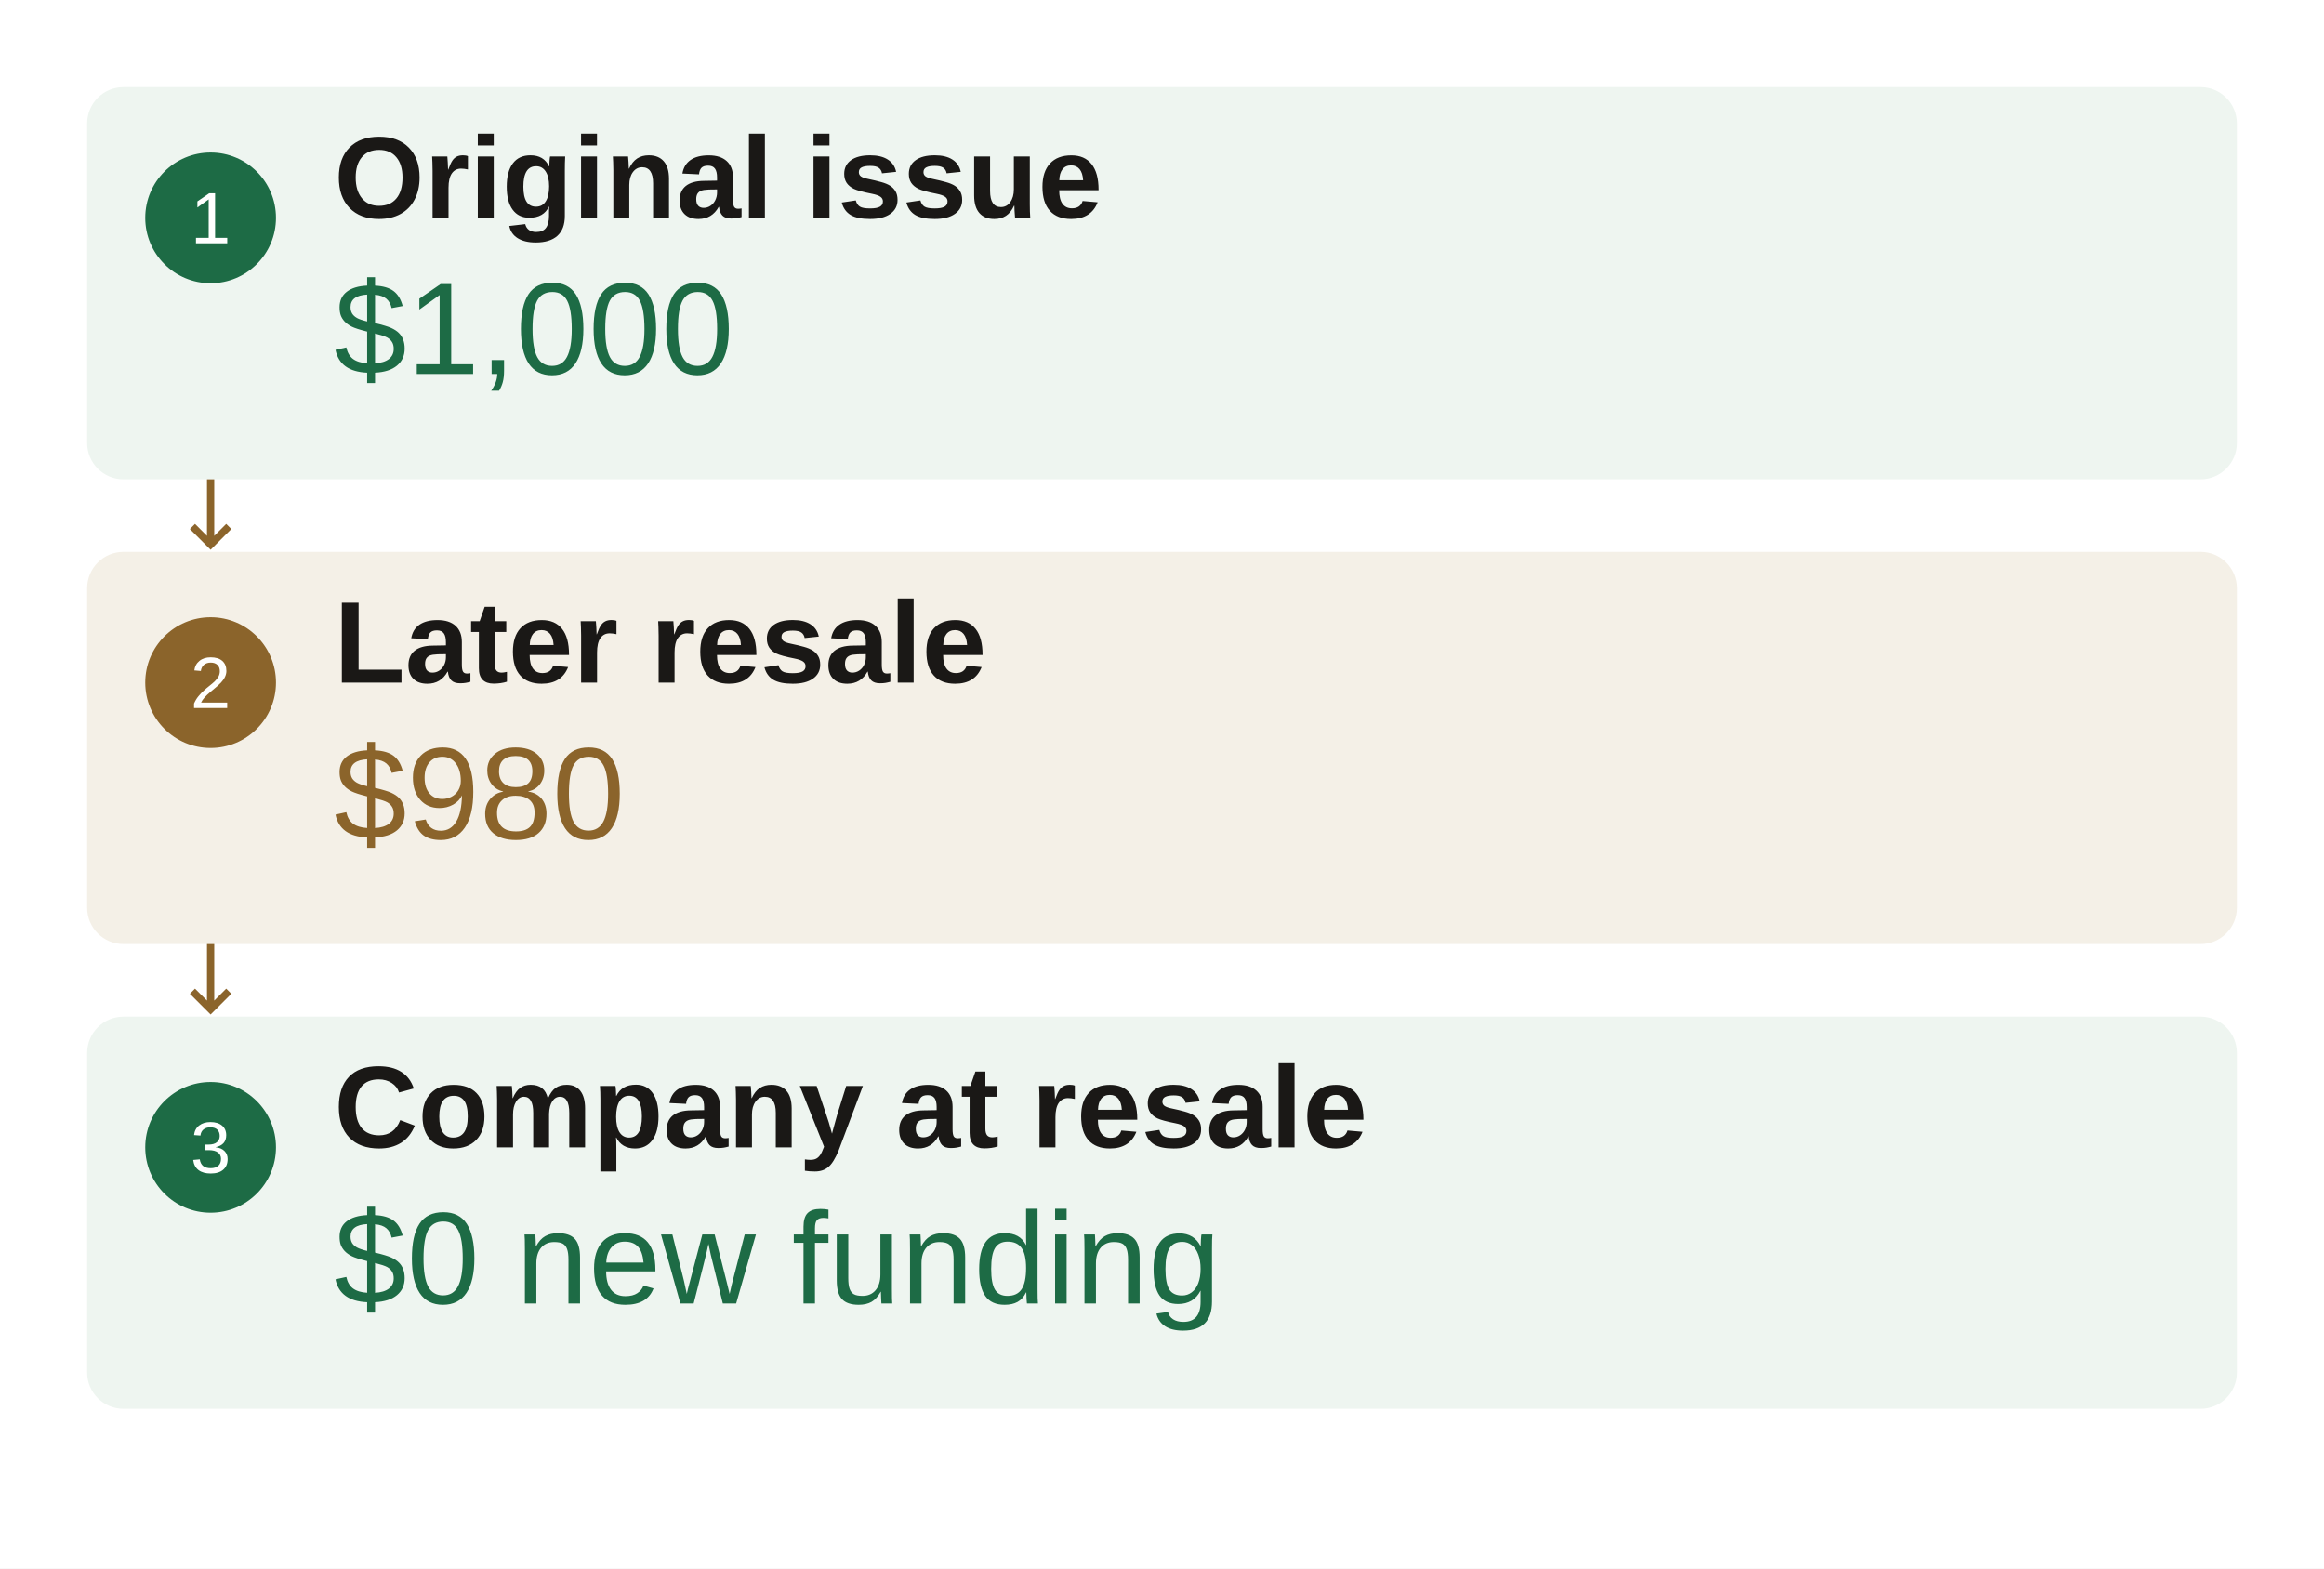
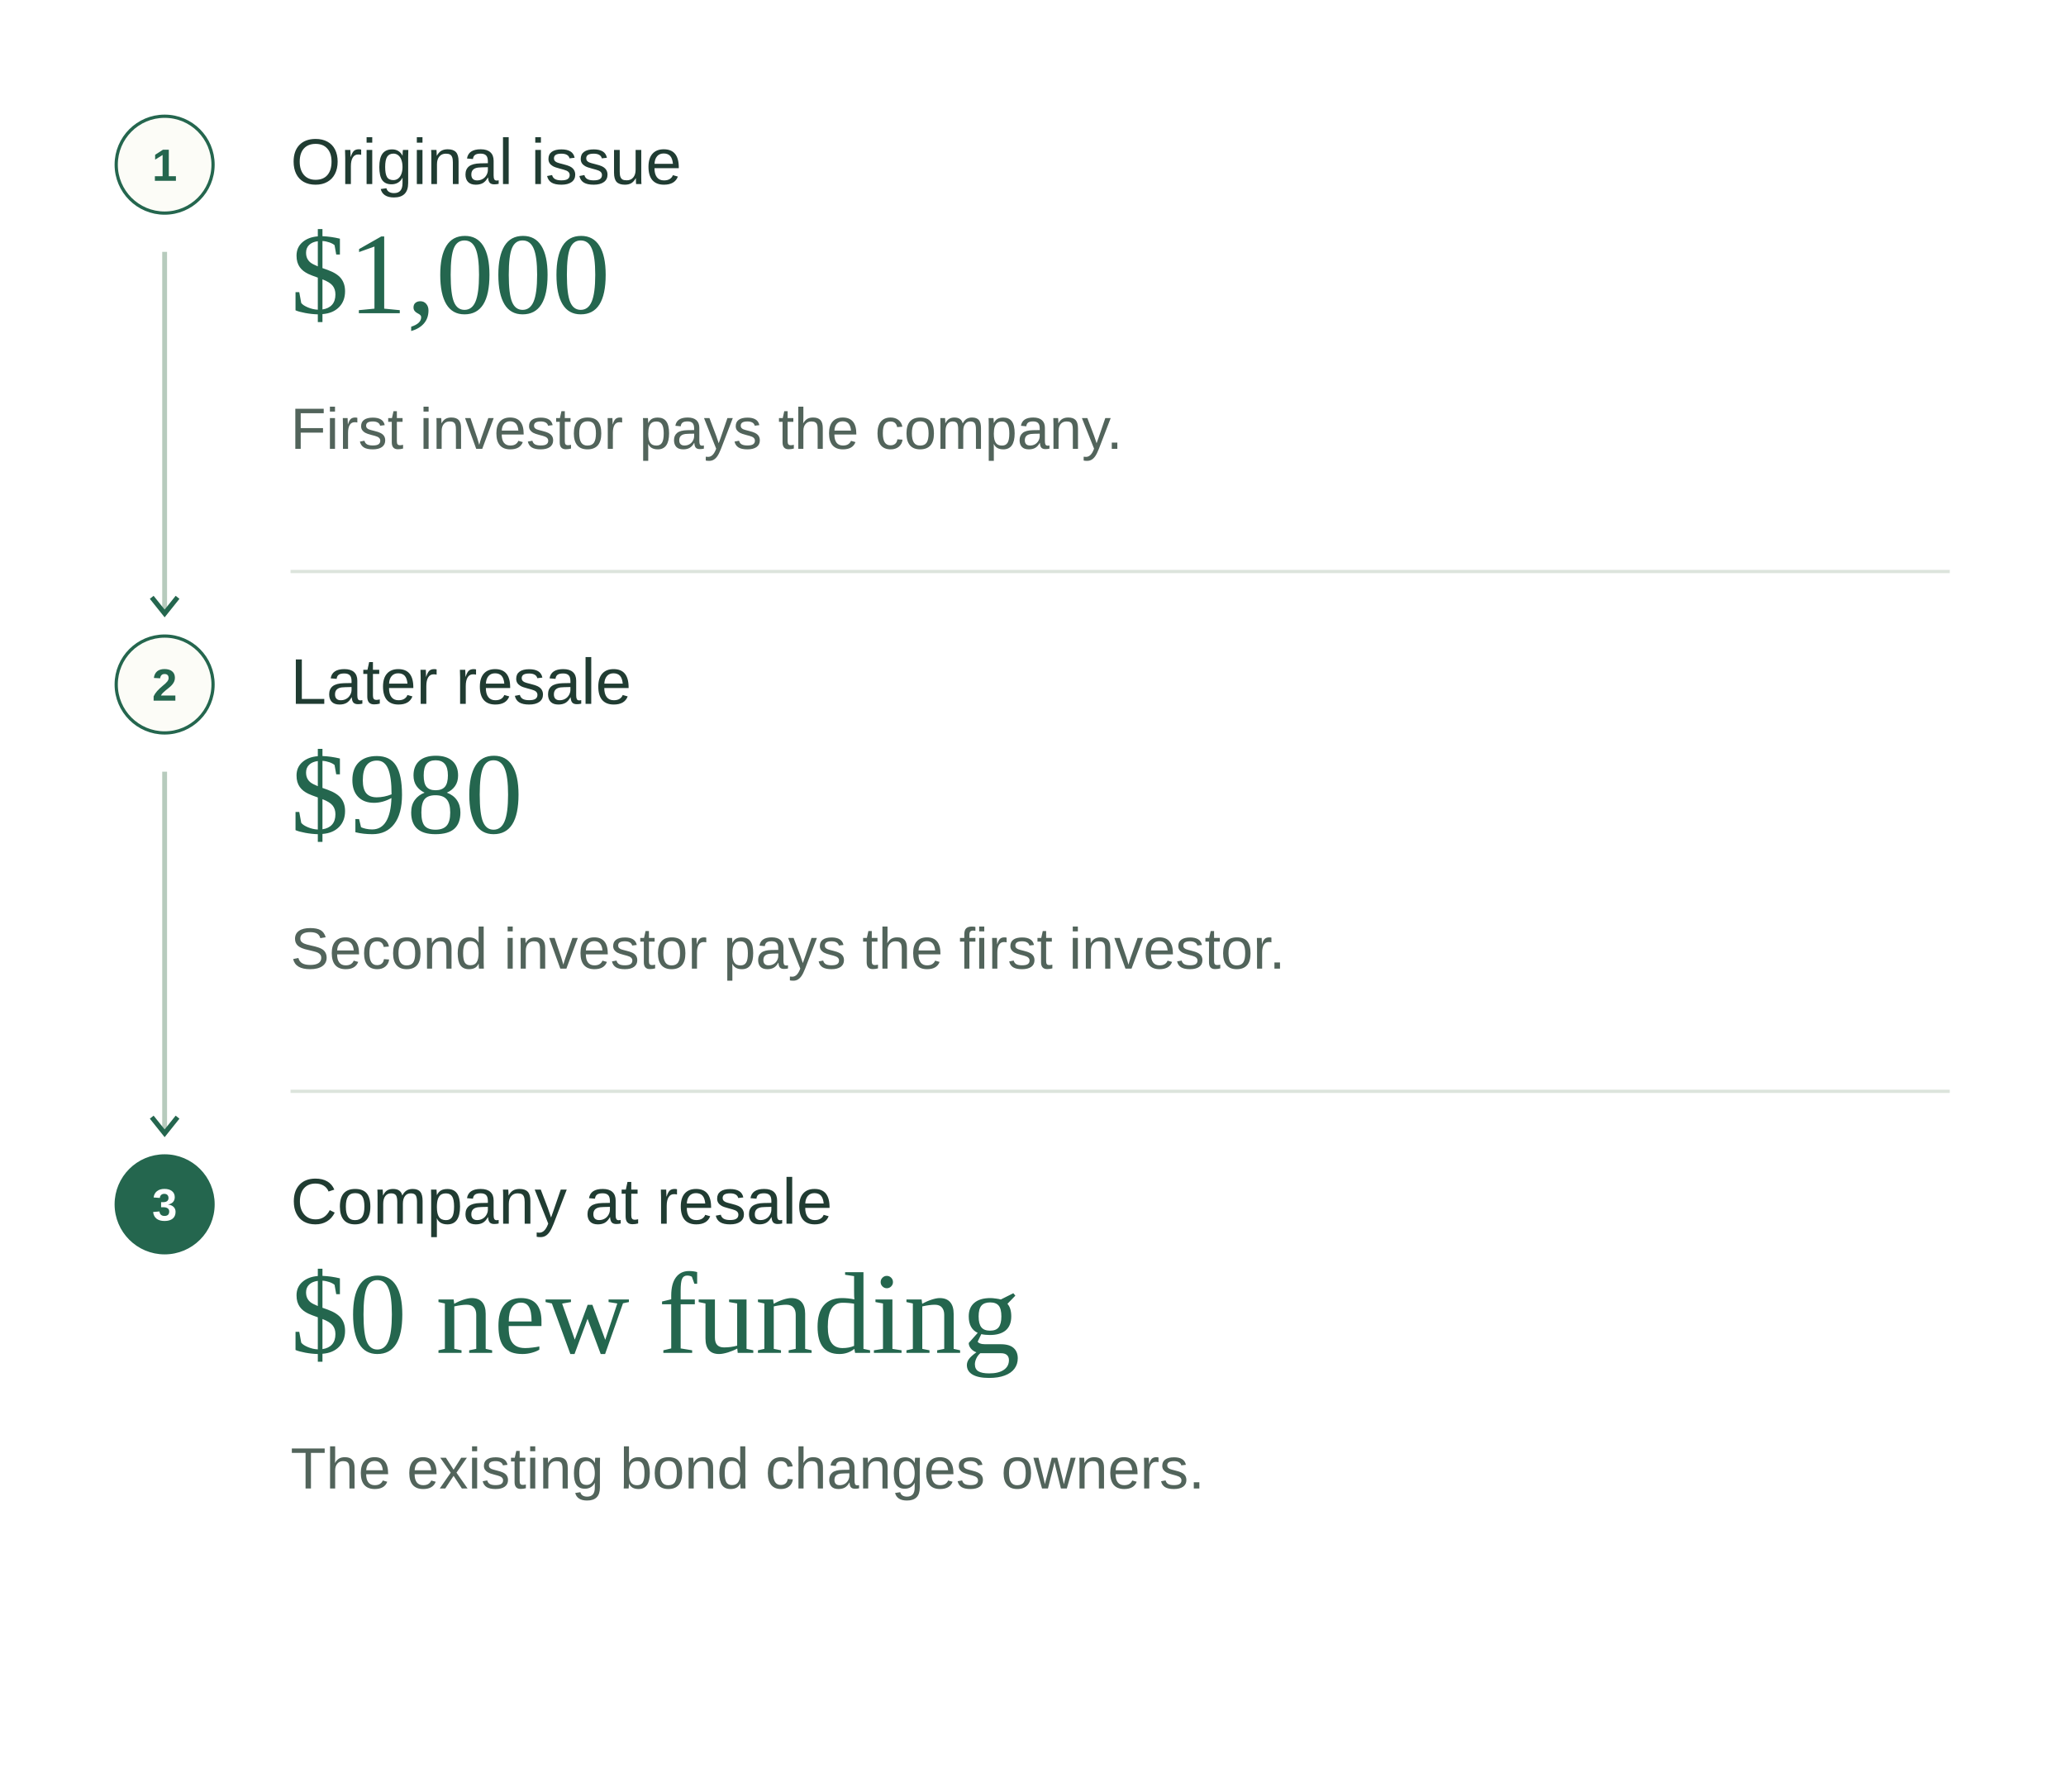
- <svg xmlns="http://www.w3.org/2000/svg" width="640" height="432" viewBox="0 0 640 432" role="img" aria-labelledby="title description">
-   <rect width="640" height="432" fill="#fff" />
-   <g font-family="Arial, Helvetica, sans-serif" fill="#1a1816">
-     <g>
-       <rect x="24" y="24" width="592" height="108" rx="10" fill="#eef5f0" />
-       <path d="M58 132v18m-5-5 5 5 5-5" fill="none" stroke="#8b642b" stroke-width="2" />
-       <circle cx="58" cy="60" r="18" fill="#1d6b45" />
-       <text x="58" y="67" font-size="20" text-anchor="middle" fill="#fff">1</text>
-       <text x="92" y="60" font-size="32" font-weight="600">Original issue</text>
-       <text x="92" y="103" font-size="36" fill="#1d6b45">$1,000</text>
+ <svg xmlns="http://www.w3.org/2000/svg" width="640" height="555" viewBox="0 0 640 555" data-layout="flow" role="img" aria-labelledby="title description">
+   <rect width="640" height="555" fill="#fff" />
+   <g font-family="Arial, Helvetica, sans-serif">
+     <g data-row="0">
+       <path d="M51 78V190" stroke="#b7cbbd" stroke-width="1.5" />
+       <path d="m47 185 4 5 4-5" fill="none" stroke="#24664e" stroke-width="1.5" />
+       <circle cx="51" cy="51" r="15" fill="#fcfcf7" stroke="#24664e" />
+       <text x="51" y="56" font-size="14" font-weight="600" fill="#24664e" text-anchor="middle">
+         <tspan x="51" dy="0">1</tspan>
+       </text>
+       <text x="90" y="57" font-size="20" font-weight="500" fill="#203c32" text-anchor="start">
+         <tspan x="90" dy="0">Original issue</tspan>
+       </text>
+       <text x="90" y="97" font-size="36" font-weight="400" fill="#24664e" text-anchor="start" font-family="Georgia, Times New Roman, serif">
+         <tspan x="90" dy="0">$1,000</tspan>
+       </text>
+       <text x="90" y="139" font-size="18" font-weight="400" fill="#52645b" text-anchor="start">
+         <tspan x="90" dy="0">First investor pays the company.</tspan>
+       </text>
+       <path d="M90 177H604" stroke="#dce4dc" />
    </g>
-     <g>
-       <rect x="24" y="152" width="592" height="108" rx="10" fill="#f4f0e7" />
-       <path d="M58 260v18m-5-5 5 5 5-5" fill="none" stroke="#8b642b" stroke-width="2" />
-       <circle cx="58" cy="188" r="18" fill="#8b642b" />
-       <text x="58" y="195" font-size="20" text-anchor="middle" fill="#fff">2</text>
-       <text x="92" y="188" font-size="32" font-weight="600">Later resale</text>
-       <text x="92" y="231" font-size="36" fill="#8b642b">$980</text>
+     <g data-row="1">
+       <path d="M51 239V351" stroke="#b7cbbd" stroke-width="1.5" />
+       <path d="m47 346 4 5 4-5" fill="none" stroke="#24664e" stroke-width="1.5" />
+       <circle cx="51" cy="212" r="15" fill="#fcfcf7" stroke="#24664e" />
+       <text x="51" y="217" font-size="14" font-weight="600" fill="#24664e" text-anchor="middle">
+         <tspan x="51" dy="0">2</tspan>
+       </text>
+       <text x="90" y="218" font-size="20" font-weight="500" fill="#203c32" text-anchor="start">
+         <tspan x="90" dy="0">Later resale</tspan>
+       </text>
+       <text x="90" y="258" font-size="36" font-weight="400" fill="#24664e" text-anchor="start" font-family="Georgia, Times New Roman, serif">
+         <tspan x="90" dy="0">$980</tspan>
+       </text>
+       <text x="90" y="300" font-size="18" font-weight="400" fill="#52645b" text-anchor="start">
+         <tspan x="90" dy="0">Second investor pays the first investor.</tspan>
+       </text>
+       <path d="M90 338H604" stroke="#dce4dc" />
    </g>
-     <g>
-       <rect x="24" y="280" width="592" height="108" rx="10" fill="#eef5f0" />
-       <circle cx="58" cy="316" r="18" fill="#1d6b45" />
-       <text x="58" y="323" font-size="20" text-anchor="middle" fill="#fff">3</text>
-       <text x="92" y="316" font-size="32" font-weight="600">Company at resale</text>
-       <text x="92" y="359" font-size="36" fill="#1d6b45">$0 new funding</text>
+     <g data-row="2">
+       <circle cx="51" cy="373" r="15" fill="#24664e" stroke="#24664e" />
+       <text x="51" y="378" font-size="14" font-weight="600" fill="#fff" text-anchor="middle">
+         <tspan x="51" dy="0">3</tspan>
+       </text>
+       <text x="90" y="379" font-size="20" font-weight="500" fill="#203c32" text-anchor="start">
+         <tspan x="90" dy="0">Company at resale</tspan>
+       </text>
+       <text x="90" y="419" font-size="36" font-weight="400" fill="#24664e" text-anchor="start" font-family="Georgia, Times New Roman, serif">
+         <tspan x="90" dy="0">$0 new funding</tspan>
+       </text>
+       <text x="90" y="461" font-size="18" font-weight="400" fill="#52645b" text-anchor="start">
+         <tspan x="90" dy="0">The existing bond changes owners.</tspan>
+       </text>
    </g>
  </g>
</svg>
